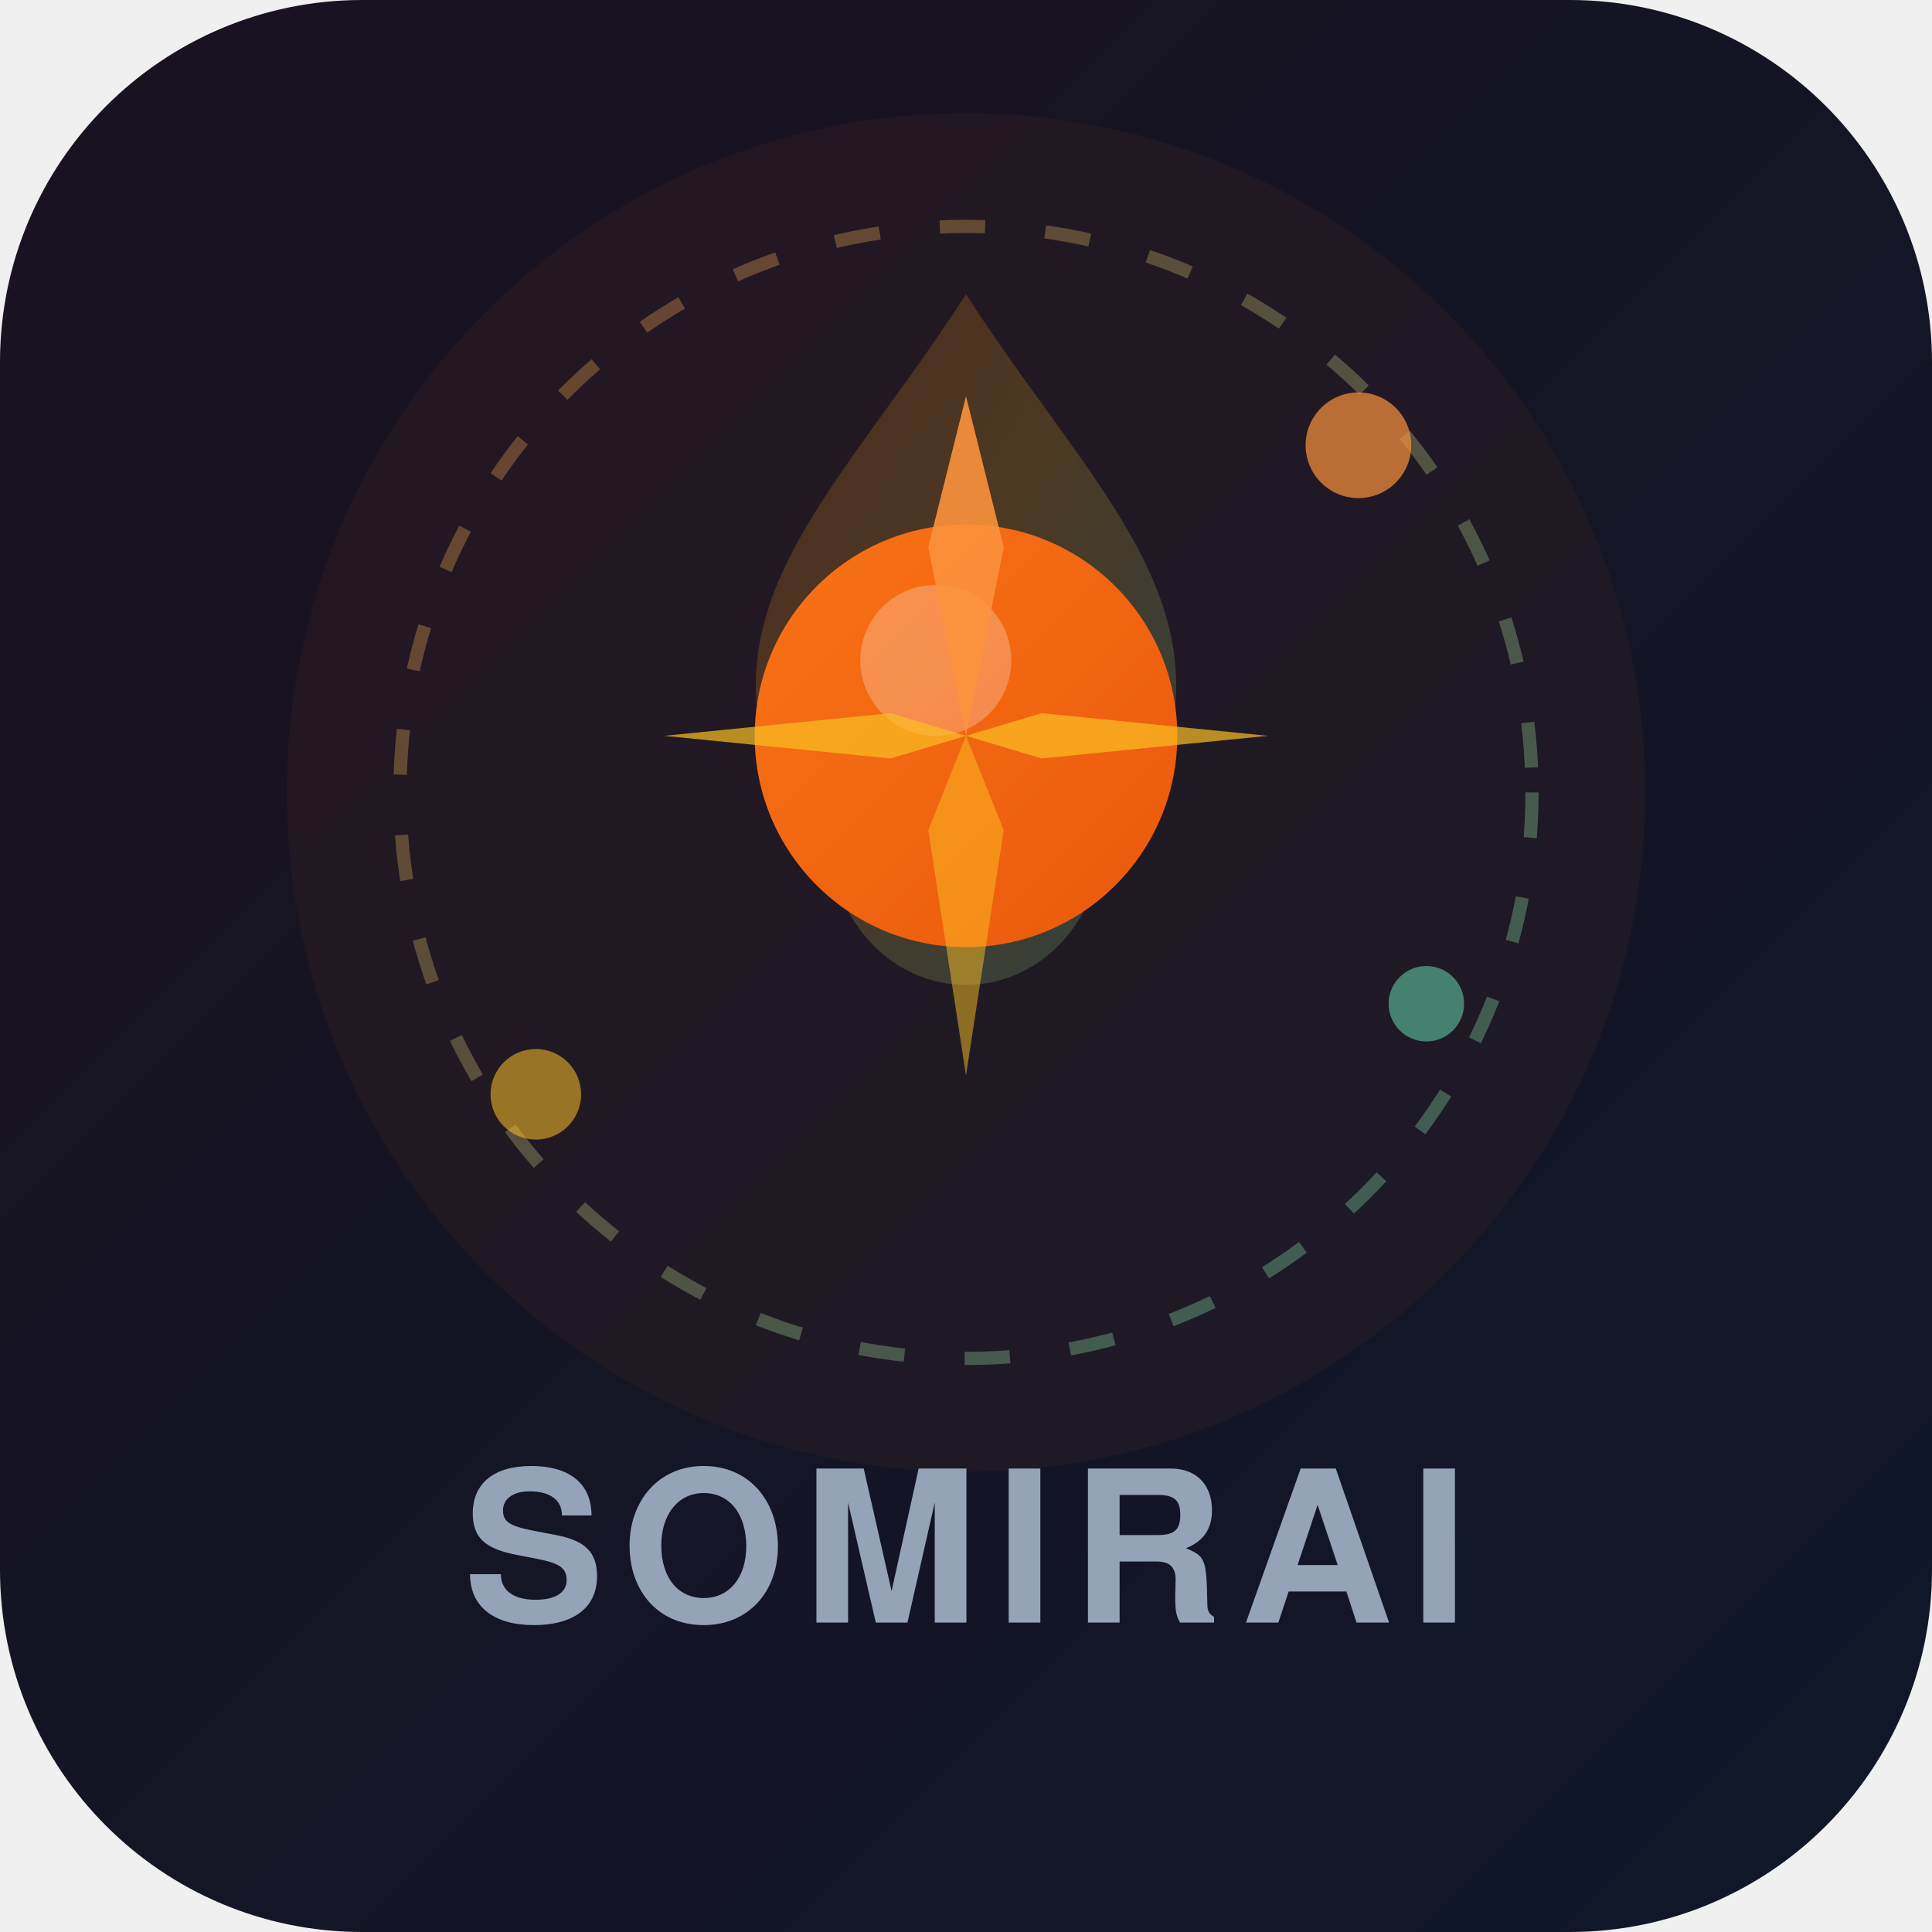
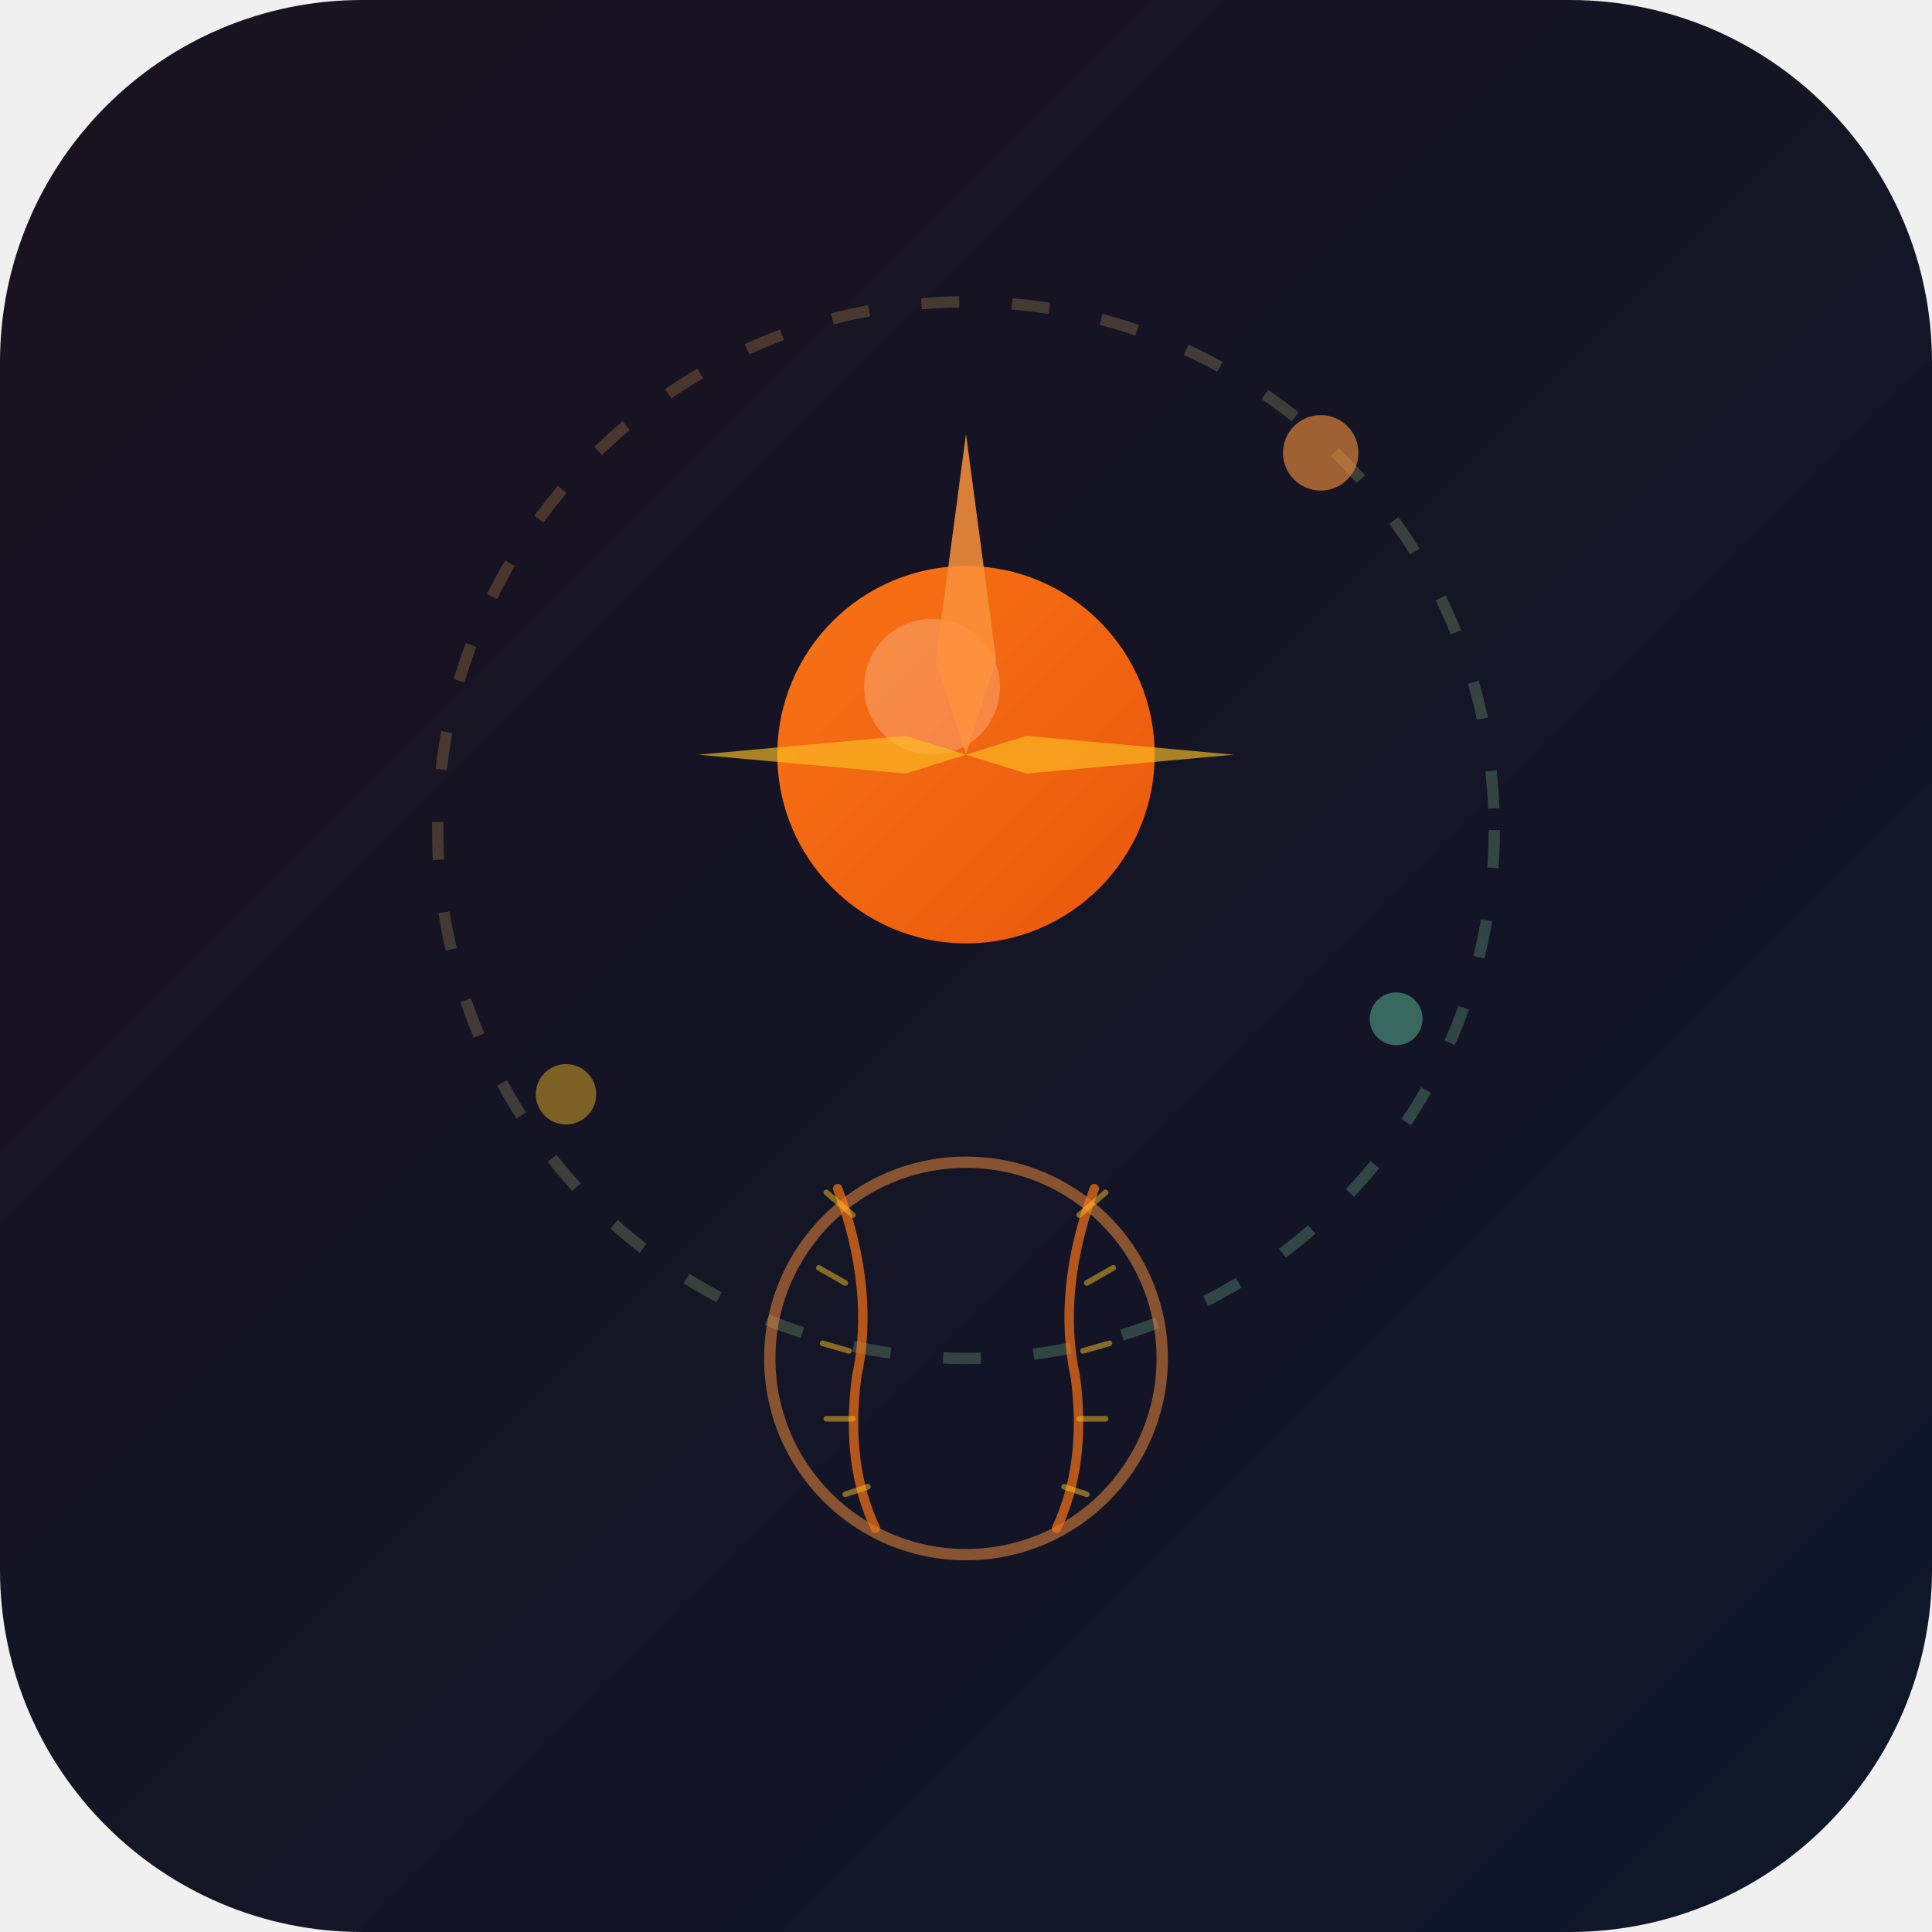
<svg xmlns="http://www.w3.org/2000/svg" viewBox="0 0 512 512">
  <defs>
    <linearGradient id="bgG" x1="0%" y1="0%" x2="100%" y2="100%">
      <stop offset="0%" stop-color="#1a1220" />
      <stop offset="100%" stop-color="#0f172a" />
-     </linearGradient>
-     <linearGradient id="spG" x1="0%" y1="0%" x2="100%" y2="100%">
-       <stop offset="0%" stop-color="#f97316" />
-       <stop offset="45%" stop-color="#fbbf24" />
-       <stop offset="100%" stop-color="#6ee7b7" />
    </linearGradient>
    <linearGradient id="coG" x1="0%" y1="0%" x2="100%" y2="100%">
      <stop offset="0%" stop-color="#f97316" />
      <stop offset="100%" stop-color="#ea580c" />
    </linearGradient>
    <linearGradient id="obG" x1="0%" y1="0%" x2="100%" y2="100%">
      <stop offset="0%" stop-color="#fb923c" />
      <stop offset="100%" stop-color="#6ee7b7" />
    </linearGradient>
  </defs>
  <rect width="512" height="512" rx="96" fill="url(#bgG)" />
-   <circle cx="256" cy="210" r="180" fill="#f97316" opacity="0.05" />
-   <ellipse cx="256" cy="210" rx="150" ry="150" fill="none" stroke="url(#obG)" stroke-width="3.5" opacity="0.35" stroke-dasharray="12 16" />
-   <path d="M256 78 C296 140, 340 170, 288 240 C274 268, 238 268, 224 240 C172 170, 216 140, 256 78Z" fill="url(#spG)" opacity="0.2" />
-   <circle cx="256" cy="195" r="56" fill="url(#coG)" />
-   <circle cx="248" cy="175" r="20" fill="#fff" opacity="0.25" />
-   <path d="M256 105 L266 145 L256 195 L246 145 Z" fill="#fb923c" opacity="0.9" />
-   <path d="M176 195 L236 201 L256 195 L236 189 Z" fill="#fbbf24" opacity="0.7" />
-   <path d="M336 195 L276 201 L256 195 L276 189 Z" fill="#fbbf24" opacity="0.7" />
-   <path d="M256 285 L266 220 L256 195 L246 220 Z" fill="#fbbf24" opacity="0.5" />
-   <circle cx="360" cy="118" r="14" fill="#fb923c" opacity="0.7" />
-   <circle cx="142" cy="290" r="12" fill="#fbbf24" opacity="0.55" />
-   <circle cx="378" cy="266" r="10" fill="#6ee7b7" opacity="0.5" />
-   <text x="256" y="430" text-anchor="middle" font-family="'DM Sans','Helvetica Neue',system-ui" font-size="56" font-weight="800" fill="#94a3b8" letter-spacing="0.08em">SOMIRAI</text>
+   <ellipse cx="256" cy="220" rx="140" ry="140" fill="none" stroke="url(#obG)" stroke-width="3" opacity=".25" stroke-dasharray="10 14" />
+   <circle cx="256" cy="200" r="50" fill="url(#coG)" />
+   <circle cx="247" cy="182" r="18" fill="#fff" opacity=".22" />
+   <path d="M256 115 L264 175 L256 200 L248 175Z" fill="#fb923c" opacity=".85" />
+   <path d="M185 200 L240 205 L256 200 L240 195Z" fill="#fbbf24" opacity=".65" />
+   <path d="M327 200 L272 205 L256 200 L272 195Z" fill="#fbbf24" opacity=".65" />
+   <circle cx="256" cy="360" r="52" fill="none" stroke="#fb923c" stroke-width="3" opacity=".5" />
+   <path d="M222 315 Q232 342, 227 365 Q224 388, 232 405" fill="none" stroke="#f97316" stroke-width="2.5" opacity=".7" stroke-linecap="round" />
+   <path d="M290 315 Q280 342, 285 365 Q288 388, 280 405" fill="none" stroke="#f97316" stroke-width="2.5" opacity=".7" stroke-linecap="round" />
+   <g stroke="#fbbf24" stroke-width="1.5" opacity=".5" stroke-linecap="round">
+     <line x1="226" y1="322" x2="219" y2="316" />
+     <line x1="224" y1="340" x2="217" y2="336" />
+     <line x1="225" y1="358" x2="218" y2="356" />
+     <line x1="226" y1="376" x2="219" y2="376" />
+     <line x1="230" y1="394" x2="224" y2="396" />
+     <line x1="286" y1="322" x2="293" y2="316" />
+     <line x1="288" y1="340" x2="295" y2="336" />
+     <line x1="287" y1="358" x2="294" y2="356" />
+     <line x1="286" y1="376" x2="293" y2="376" />
+     <line x1="282" y1="394" x2="288" y2="396" />
+   </g>
+   <circle cx="350" cy="120" r="10" fill="#fb923c" opacity=".6" />
+   <circle cx="150" cy="290" r="8" fill="#fbbf24" opacity=".45" />
+   <circle cx="370" cy="270" r="7" fill="#6ee7b7" opacity=".4" />
</svg>
